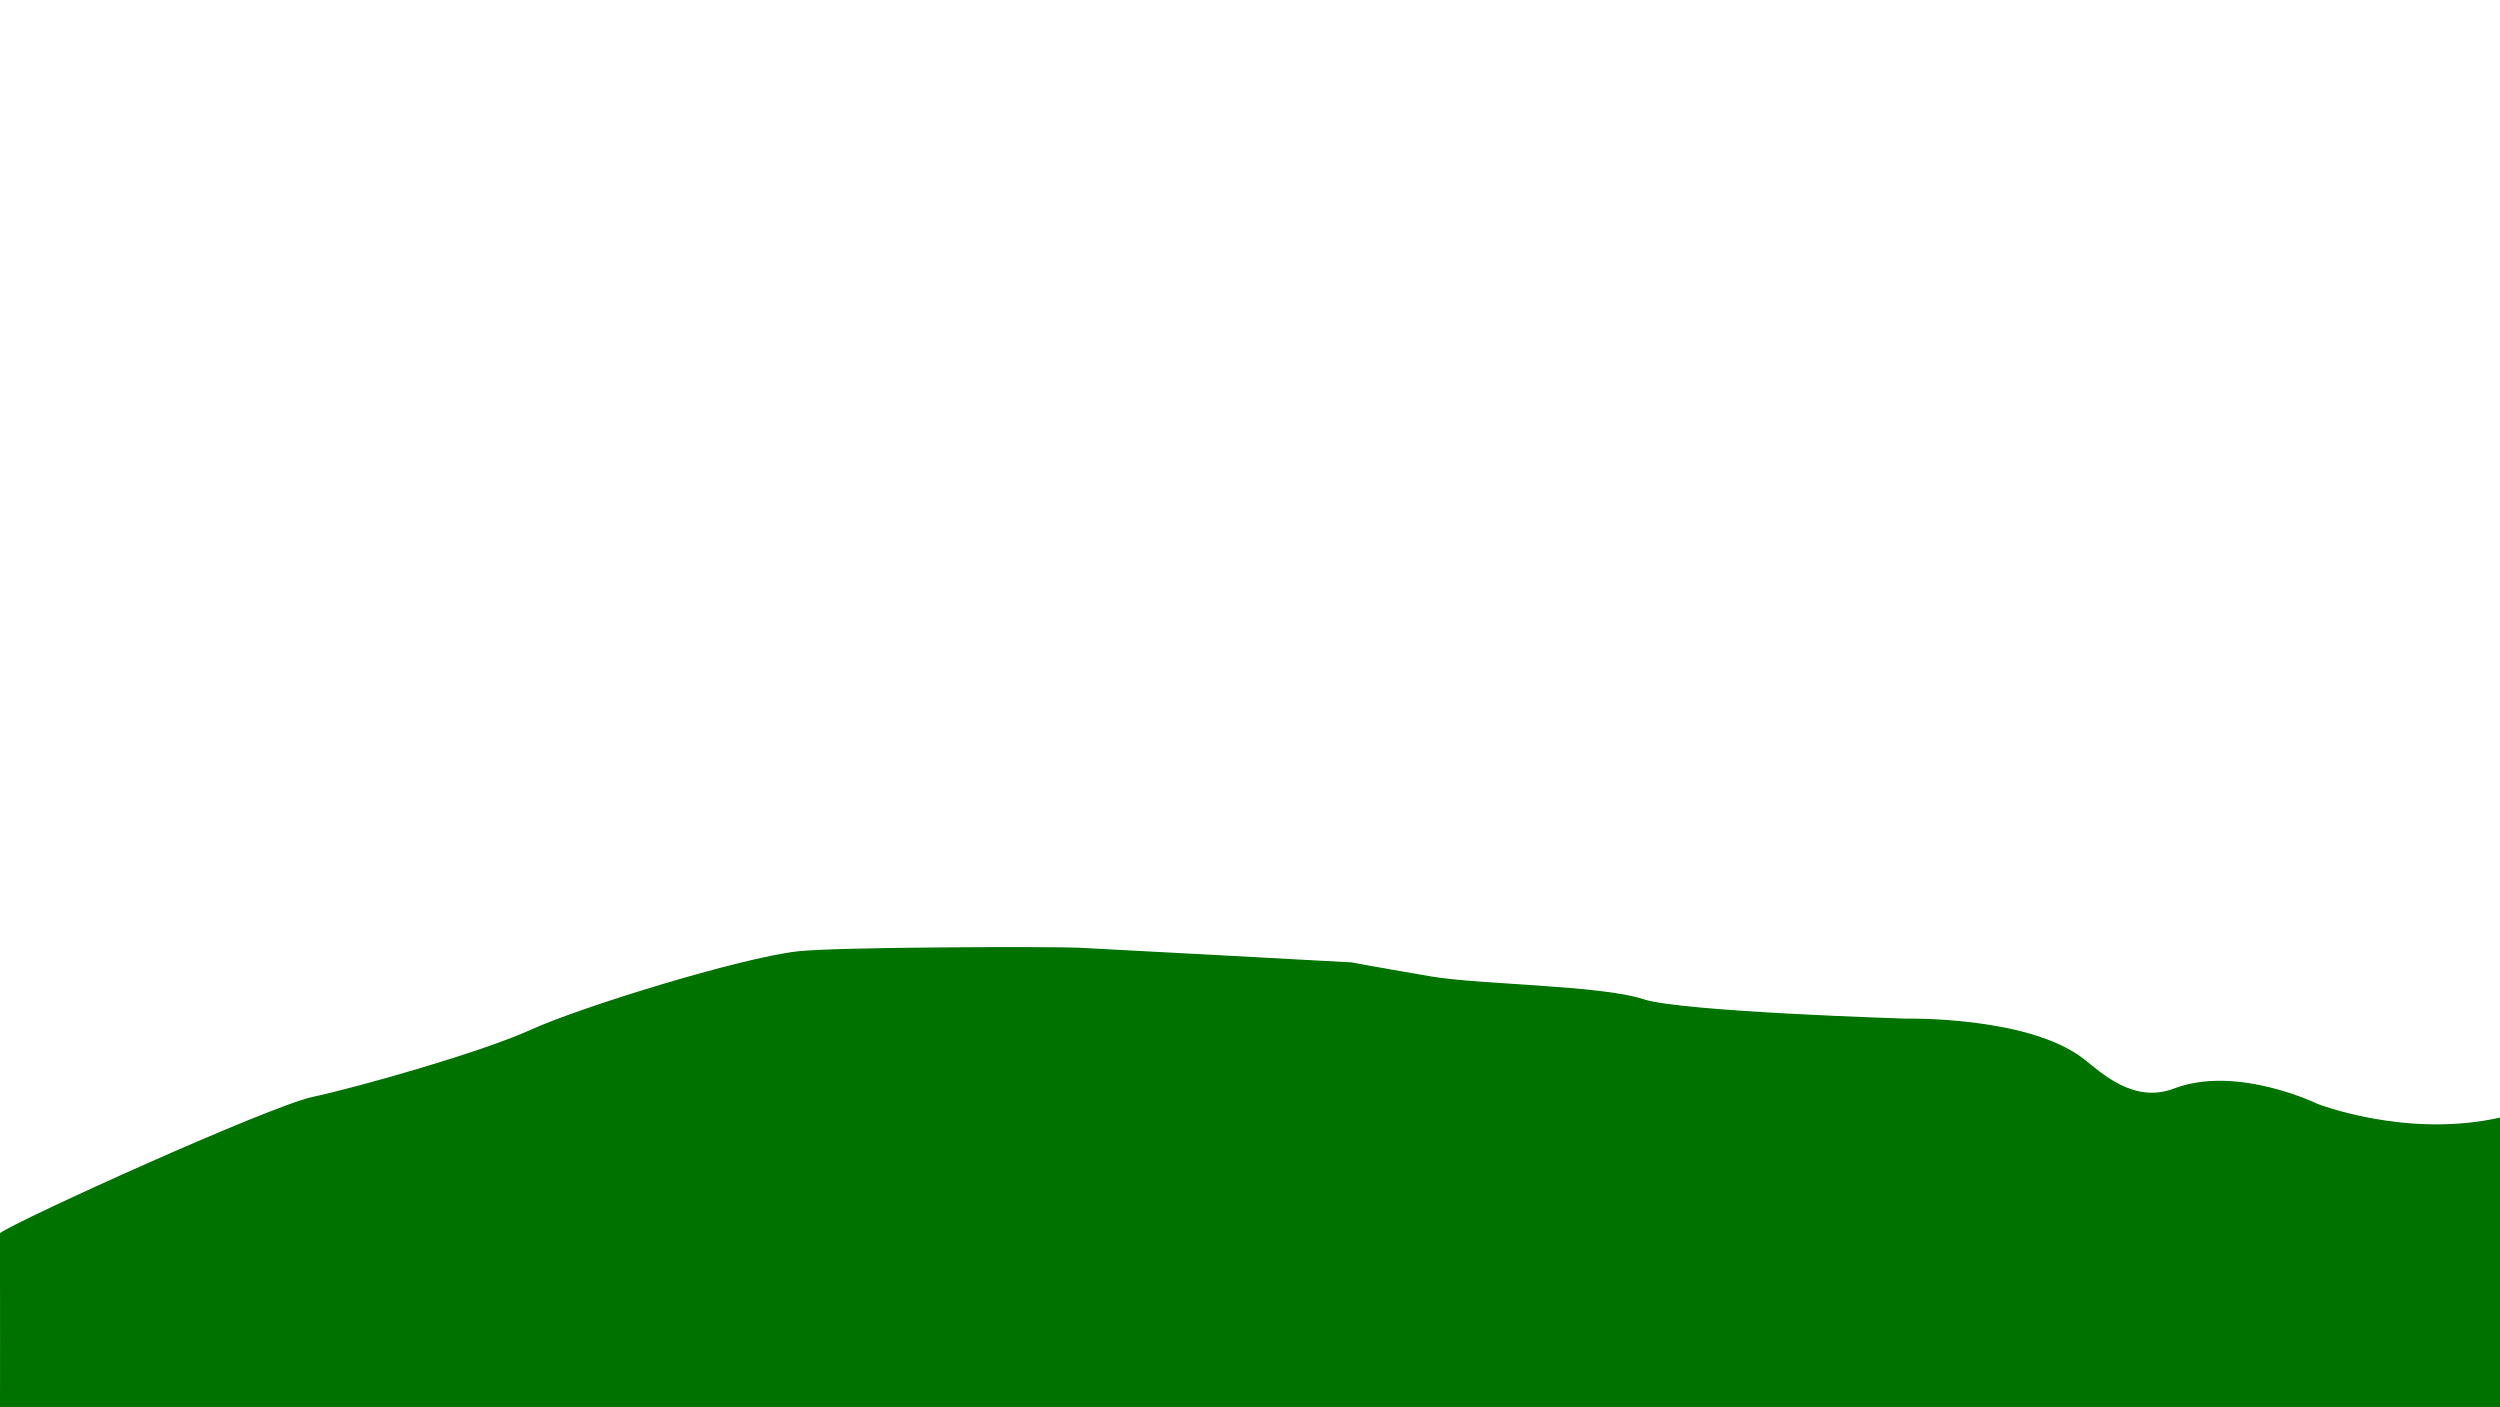
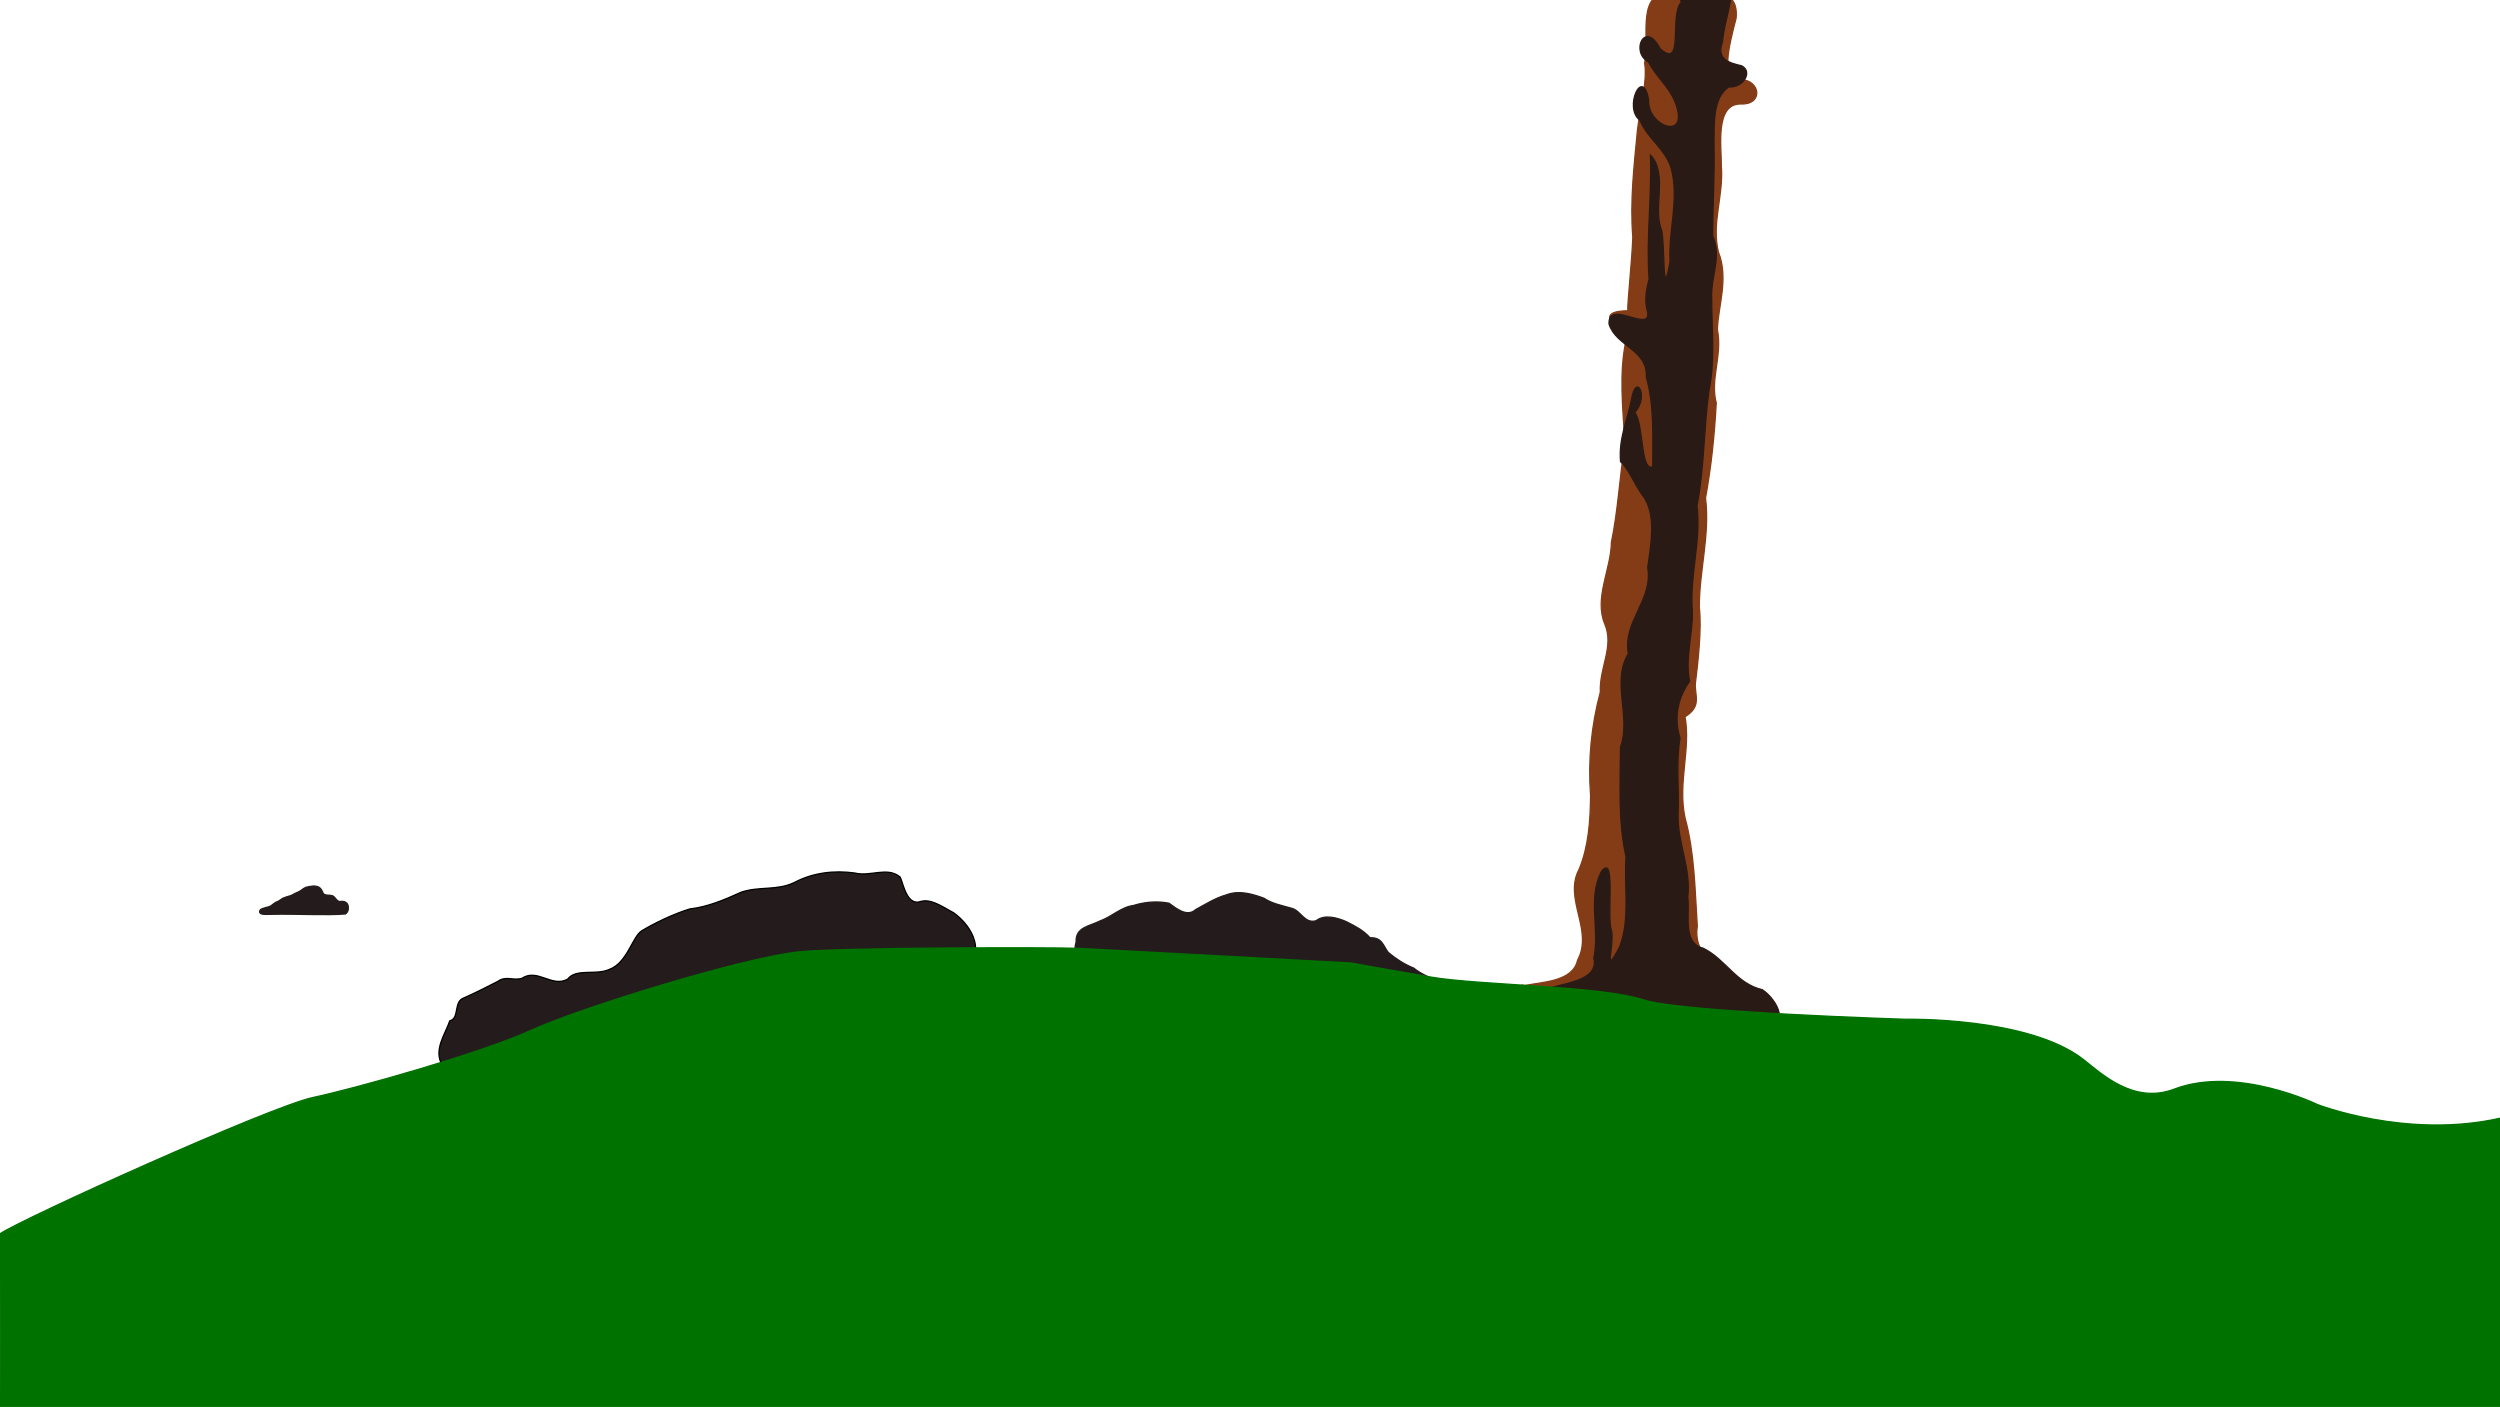
<svg xmlns="http://www.w3.org/2000/svg" width="1920" height="1080" viewBox="0 0 508 285.75" version="1.1" id="svg20">
  <defs id="defs14" />
-   <g id="layer1" style="opacity:1">
+   <g id="layer6" style="opacity:1">
+     <path id="path952" style="fill:#843c16;stroke:#843c16;stroke-width:0.265px;stroke-linecap:butt;stroke-linejoin:miter;stroke-opacity:1;fill-opacity:1" d="m 309.714,200.283 c 3.846,-0.775 9.866,-0.812 10.848,-5.159 3.29,-6.121 -2.889,-12.501 0.302,-18.457 1.969,-4.717 2.278,-9.918 2.344,-15.013 -0.542,-7.141 0.157,-14.287 1.984,-21.034 -0.235,-4.909 2.824,-9.228 0.926,-13.758 -2.254,-5.274 1.256,-11.196 1.323,-16.669 1.354,-6.575 1.674,-13.302 2.729,-19.94 -0.343,-7.232 -1.282,-14.305 0.314,-21.467 -3.883,-3.589 -5.227,-5.532 0.29,-5.642 -0.121,-1.259 0.888,-10.614 1.013,-14.972 -0.579,-7.348 0.251,-14.474 0.947,-21.72 0.508,-4.538 2.078,-9.951 1.455,-13.626 1.138,-5.072 -2.074,-15.653 6.218,-13.891 4.665,0.685 13.07,-2.929 12.369,4.763 -1.507,5.791 -3.249,12.652 0.802,12.444 4.159,0.099 4.814,5.143 0.19,4.985 -5.343,-0.099 -3.955,8.733 -3.989,12.636 0.465,6.071 -2.019,11.519 -0.608,17.427 2.147,5.428 -0.058,10.962 -0.198,15.776 1.055,5.312 -1.516,10.032 -0.232,14.916 -0.351,6.438 -1.002,12.929 -2.183,19.315 0.934,7.463 -1.287,14.848 -1.257,22.225 0.515,4.325 -0.288,11.329 -0.794,15.346 -0.242,2.468 1.46,4.684 -2.117,6.879 1.219,6.473 -1.503,13.447 0,20.505 1.967,7.158 2.009,14.651 2.498,22.031 -0.821,5.292 3.295,8.149 6.895,10.778 1.786,4.017 7.461,4.352 9.128,8.202 -6.975,1.853 -14.447,0.398 -21.564,0.265 -7.95,-0.713 -15.993,-1.131 -23.944,-1.999 -2.872,0.668 -10.28,-0.603 -7.144,-4.219 1.641,0.327 0.011,-1.455 1.455,-0.926 z" />
+   </g>
+   <g id="layer7">
+     <path id="path968" style="fill:#2a1a16;stroke:#2a1a16;stroke-width:0.265px;stroke-linecap:butt;stroke-linejoin:miter;stroke-opacity:1;fill-opacity:1" d="m 335.092,56.679 c -0.581,-8.406 0.568,-16.738 0.281,-25.163 3.617,3.764 0.411,10.877 2.245,15.154 0.731,2.77 0.114,15.736 1.742,6.472 -0.354,-6.336 1.891,-12.614 0.244,-18.881 -1.134,-3.954 -4.844,-6.086 -6.383,-9.855 -3.339,-2.417 0.566,-11.115 1.777,-4.116 -0.34,5.406 8.46,8.567 5.426,0.561 -1.248,-3.257 -3.882,-5.182 -5.425,-8.232 -3.793,-2.056 -0.736,-8.709 2.339,-2.713 4.984,4.415 1.81,-6.927 4.303,-9.448 -2.359,-7.178 6.337,-7.455 10.207,-4.506 0.432,4.023 -1.486,8.338 -1.839,12.564 -1.337,3.59 1.459,4.29 3.887,4.851 2.334,1.19 0.379,4.509 -2.619,4.303 -3.333,2.268 -2.92,7.667 -2.993,11.551 0.155,6.275 -0.265,12.44 -0.281,18.664 1.932,4.366 -0.445,8.385 -0.187,12.884 -0.007,6.244 0.736,12.468 -0.561,18.64 -1.076,7.781 -0.917,15.717 -2.432,23.386 0.886,7.094 -1.528,14.187 -0.936,21.422 0.109,4.721 -1.523,9.544 -0.557,14.223 -2.278,3.16 -3.319,7.266 -1.947,11.568 -0.876,4.771 -0.152,10.377 -0.408,15.554 -0.111,5.682 2.675,10.949 1.977,16.723 0.468,3.552 -1.174,9.366 3.18,10.407 4.614,2.328 6.658,7.172 11.974,8.419 2.947,1.941 6.346,7.803 -0.612,8.29 -14.353,1.859 -29.243,0.176 -42.985,-4.292 -8.242,-6.328 11.197,-3.077 9.359,-10.453 1.228,-5.792 -1.267,-12.046 1.497,-17.493 3.04,-4.17 1.081,9.113 2.058,11.787 0.752,3.114 -1.834,10.079 1.684,3.461 2.204,-5.851 0.861,-12.09 1.31,-18.241 -1.63,-7.33 -1.182,-14.89 -1.122,-22.357 2.192,-6.244 -1.893,-13.335 1.59,-18.99 -1.233,-6.42 5.079,-10.954 3.933,-17.497 0.624,-4.643 1.915,-11.033 -1.16,-14.821 -1.513,-2.053 -2.721,-5.281 -4.363,-6.689 -0.408,-4.726 1.402,-8.467 2.245,-12.722 0.891,-5.453 3.614,-0.552 0.655,2.713 1.85,2.478 1.122,12.081 3.648,11.038 -0.021,-6.037 0.328,-12.399 -1.31,-18.241 0.295,-5.588 -6.119,-6.176 -7.577,-10.758 -0.272,-5.439 9.484,2.717 7.656,-3.176 -0.418,-2.022 -0.021,-4.033 0.482,-5.991 z" />
+   </g>
+   <g id="layer3">
+     <path id="path883" style="fill:#241c1c;stroke:#000000;stroke-width:0.265px;stroke-linecap:butt;stroke-linejoin:miter;stroke-opacity:1;fill-opacity:1" d="m 89.896,216.462 c -1.919,-3.016 0.613,-6.382 1.497,-9.027 2.025,-0.487 0.73,-3.875 2.806,-4.63 2.484,-1.074 4.563,-2.187 6.922,-3.367 1.72,-1.247 3.116,-0.083 4.958,-0.655 3.127,-2.081 6.092,1.95 9.261,0.187 1.724,-2.267 5.765,-0.735 8.419,-1.964 3.696,-1.29 4.754,-6.723 6.642,-7.858 2.286,-1.413 6.234,-3.356 9.75,-4.446 3.623,-0.406 7.103,-1.876 10.391,-3.378 3.666,-1.292 7.335,-0.279 10.89,-2.009 3.802,-2.013 8.136,-2.495 12.289,-1.913 3.064,0.778 6.474,-1.273 9.018,0.685 0.627,0.041 1.144,6.189 4.326,5.098 1.95,-0.553 3.914,0.71 6.782,2.339 1.986,1.466 3.59,3.471 4.186,5.683 0.886,3.13 -1.138,8.212 -4.842,7.996 -3.89,1.688 -8.155,-1.163 -11.902,0.236 -3.1,3.498 -7.678,3.762 -12.03,4.127 -4.611,-0.156 -9.453,-0.41 -13.715,-2.215 -4.091,-0.739 -4.407,4.741 -7.88,5.52 -5.309,0.715 -10.897,0.566 -16.141,2.203 -3.645,0.58 -6.604,3.196 -9.167,5.706 -2.447,3.217 -6.727,3.376 -10.365,4.347 -3.72,0.308 -7.41,0.28 -11.099,-0.292 -3.192,-1.007 -7.048,2.056 -9.499,-0.687 -0.611,-0.33 -1.266,-1.04 -1.497,-1.684 z" />
+     <path id="path931" style="fill:#241c1c;stroke:#241c1c;stroke-width:0.265px;stroke-linecap:butt;stroke-linejoin:miter;stroke-opacity:1;fill-opacity:1" d="m 292.513,199.624 c -2.02,-1.067 -3.676,-1.629 -5.238,-2.9 -2.002,-0.815 -3.596,-1.882 -5.17,-3.176 -1.063,-1.357 -1.204,-3.091 -3.717,-2.998 -1.387,-1.544 -3.015,-2.353 -4.828,-3.274 -1.853,-0.813 -4.426,-1.529 -6.117,-0.187 -2.392,0.694 -3.057,-2.071 -5.029,-2.538 -2.018,-0.58 -3.945,-0.925 -5.596,-2.04 -2.39,-0.859 -5.056,-1.668 -7.659,-0.661 -2.272,0.653 -4.213,1.911 -6.225,2.994 -1.709,1.571 -3.917,-0.232 -5.379,-1.304 -2.41,-0.482 -4.891,-0.273 -7.225,0.451 -2.553,0.332 -4.387,2.287 -6.818,3.152 -2.086,1.066 -5.003,1.243 -4.844,4.261 -0.567,1.873 -0.24,4.605 1.723,5.469 4.648,2.558 10.165,1.391 15.225,1.701 2.092,0.167 3.978,0.108 6.333,0.078 6.592,-0.012 13.109,1.244 19.701,1.29 5.585,0.54 11.201,0.636 16.786,1.119 3.142,0.399 6.318,0.321 9.476,0.481 1.314,-0.712 5.629,0.217 4.601,-1.92 z" />
+     <path id="path934" style="fill:#241c1c;stroke:#241c1c;stroke-width:0.265px;stroke-linecap:butt;stroke-linejoin:miter;stroke-opacity:1;fill-opacity:1" d="m 55.539,185.78 c 3.983,-0.11 11.091,0.262 14.668,-0.068 0.629,-0.432 0.715,-1.332 0.419,-1.991 -0.424,-0.568 -0.889,-0.632 -1.587,-0.524 -0.799,-0.092 -0.942,-1.263 -1.877,-1.259 -0.506,-0.06 -1.182,0.02 -1.494,-0.415 -0.217,-0.607 -0.58,-1.269 -1.287,-1.399 -0.544,-0.19 -1.006,-0.026 -1.671,0.05 -0.772,0.101 -1.111,0.458 -1.602,0.792 -0.468,0.361 -1.081,0.454 -1.562,0.802 -0.493,0.312 -1.184,0.385 -1.747,0.631 -0.637,0.186 -1.016,0.74 -1.671,0.901 -0.605,0.349 -0.499,0.374 -1.069,0.759 -0.461,0.326 -1.871,0.412 -2.226,0.887 -0.456,1.134 1.356,0.815 2.707,0.834 z" />
+   </g>
+   <g id="layer1" style="display:inline;opacity:1">
    <path style="fill:#008047;stroke:#008047;stroke-width:1.002" d="" id="path28" transform="scale(0.2645833)" />
-     <path style="fill:#008047;stroke:#009947;stroke-width:0.25;fill-opacity:1;stroke-opacity:1" d="" id="path855" transform="scale(0.2645833)" />
-     <path style="fill:#007200;stroke:#007200;stroke-width:0.265px;stroke-linecap:butt;stroke-linejoin:miter;stroke-opacity:1;fill-opacity:1" d="m 63.61,223.01 c 8.793,-1.871 34.05,-8.98 44.34,-13.657 10.29,-4.677 42.399,-14.546 54.069,-15.903 8.01,-0.931 52.57,-0.973 57.062,-0.748 10.322,0.516 55.565,2.993 55.565,2.993 0,0 3.483,0.683 16.197,2.861 9.676,1.657 34.542,1.767 43.11,4.622 7.577,2.526 53.188,3.938 53.188,3.938 0,0 24.992,-0.556 36.163,8.147 3.626,2.825 10.22,9.213 18.491,6.055 12.716,-4.855 29.091,3.121 29.091,3.121 0,0 18.164,7.083 37.153,2.78 L 508,285.75 H 0 L 0.092,250.656 C 4.582,247.619 54.817,224.881 63.61,223.01 Z" id="path24" />
+     <path style="fill:#008047;fill-opacity:1;stroke:#009947;stroke-width:0.25;stroke-opacity:1" d="" id="path855" transform="scale(0.2645833)" />
+     <path style="fill:#007200;fill-opacity:1;stroke:#007200;stroke-width:0.265px;stroke-linecap:butt;stroke-linejoin:miter;stroke-opacity:1" d="m 63.61,223.01 c 8.793,-1.871 34.05,-8.98 44.34,-13.657 10.29,-4.677 42.399,-14.546 54.069,-15.903 8.01,-0.931 52.57,-0.973 57.062,-0.748 10.322,0.516 55.565,2.993 55.565,2.993 0,0 3.483,0.683 16.197,2.861 9.676,1.657 34.542,1.767 43.11,4.622 7.577,2.526 53.188,3.938 53.188,3.938 0,0 24.992,-0.556 36.163,8.147 3.626,2.825 10.22,9.213 18.491,6.055 12.716,-4.855 29.091,3.121 29.091,3.121 0,0 18.164,7.083 37.153,2.78 L 508,285.75 H 0 L 0.092,250.656 C 4.582,247.619 54.817,224.881 63.61,223.01 Z" id="path24" />
  </g>
</svg>
